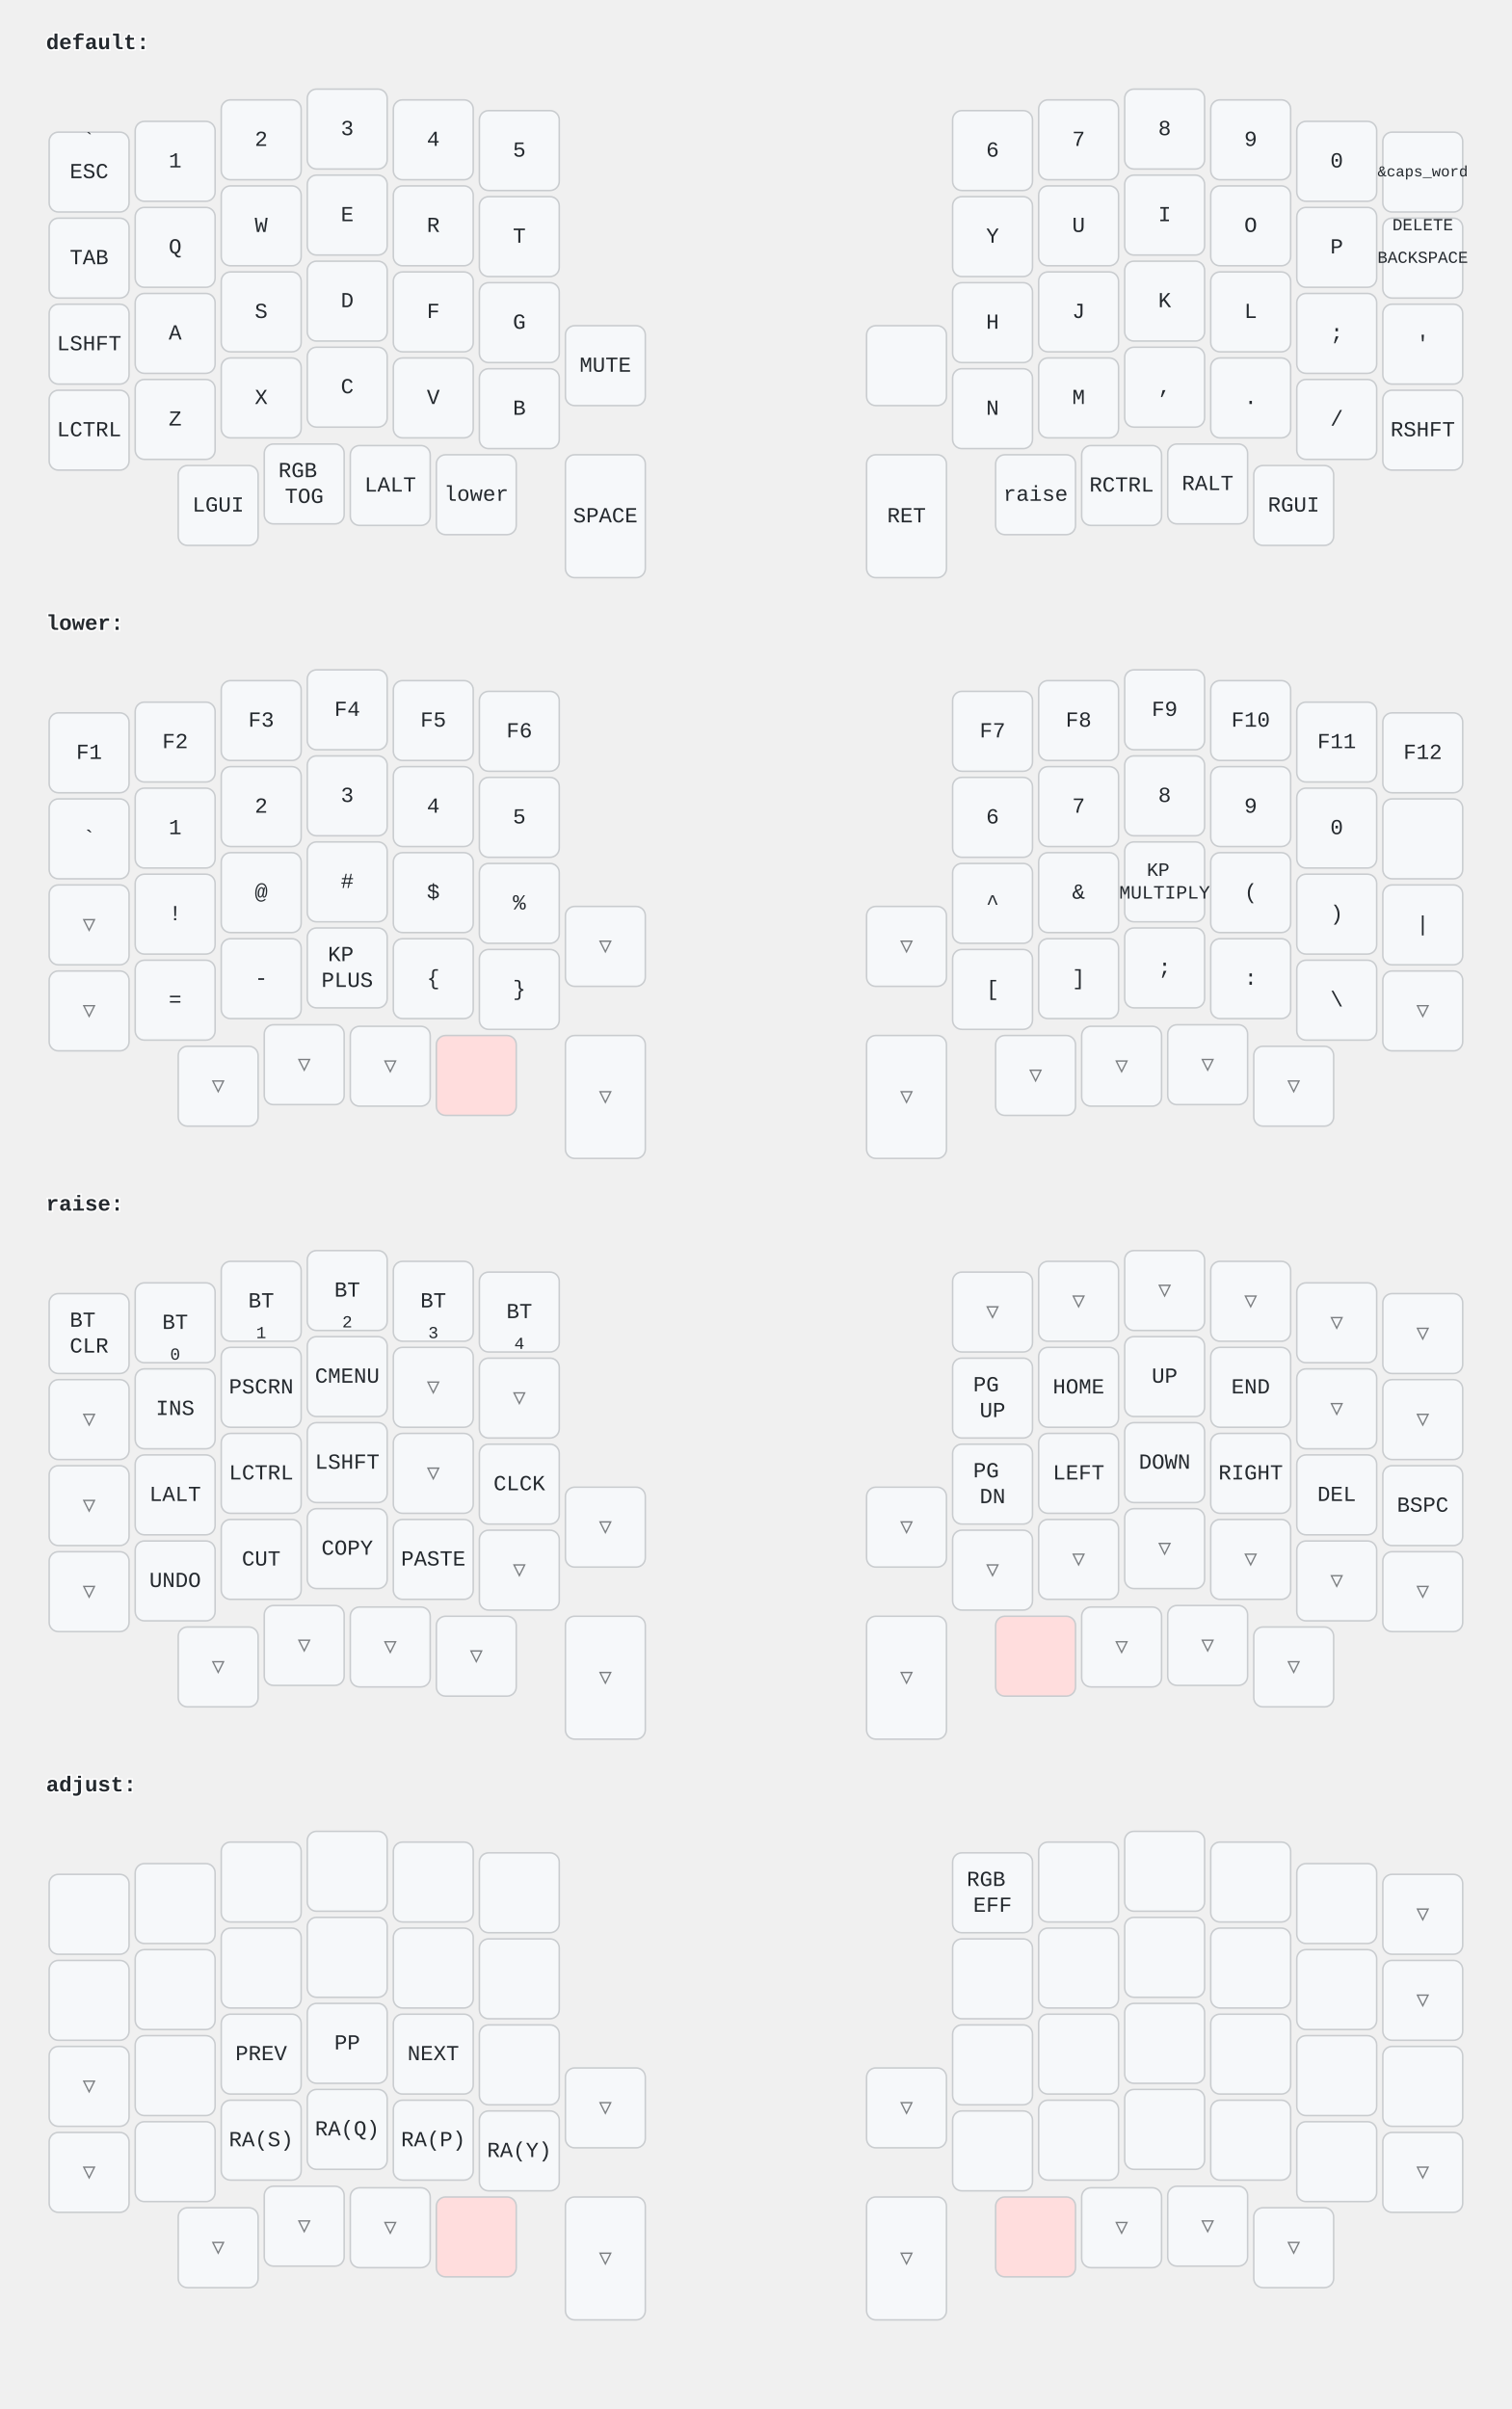
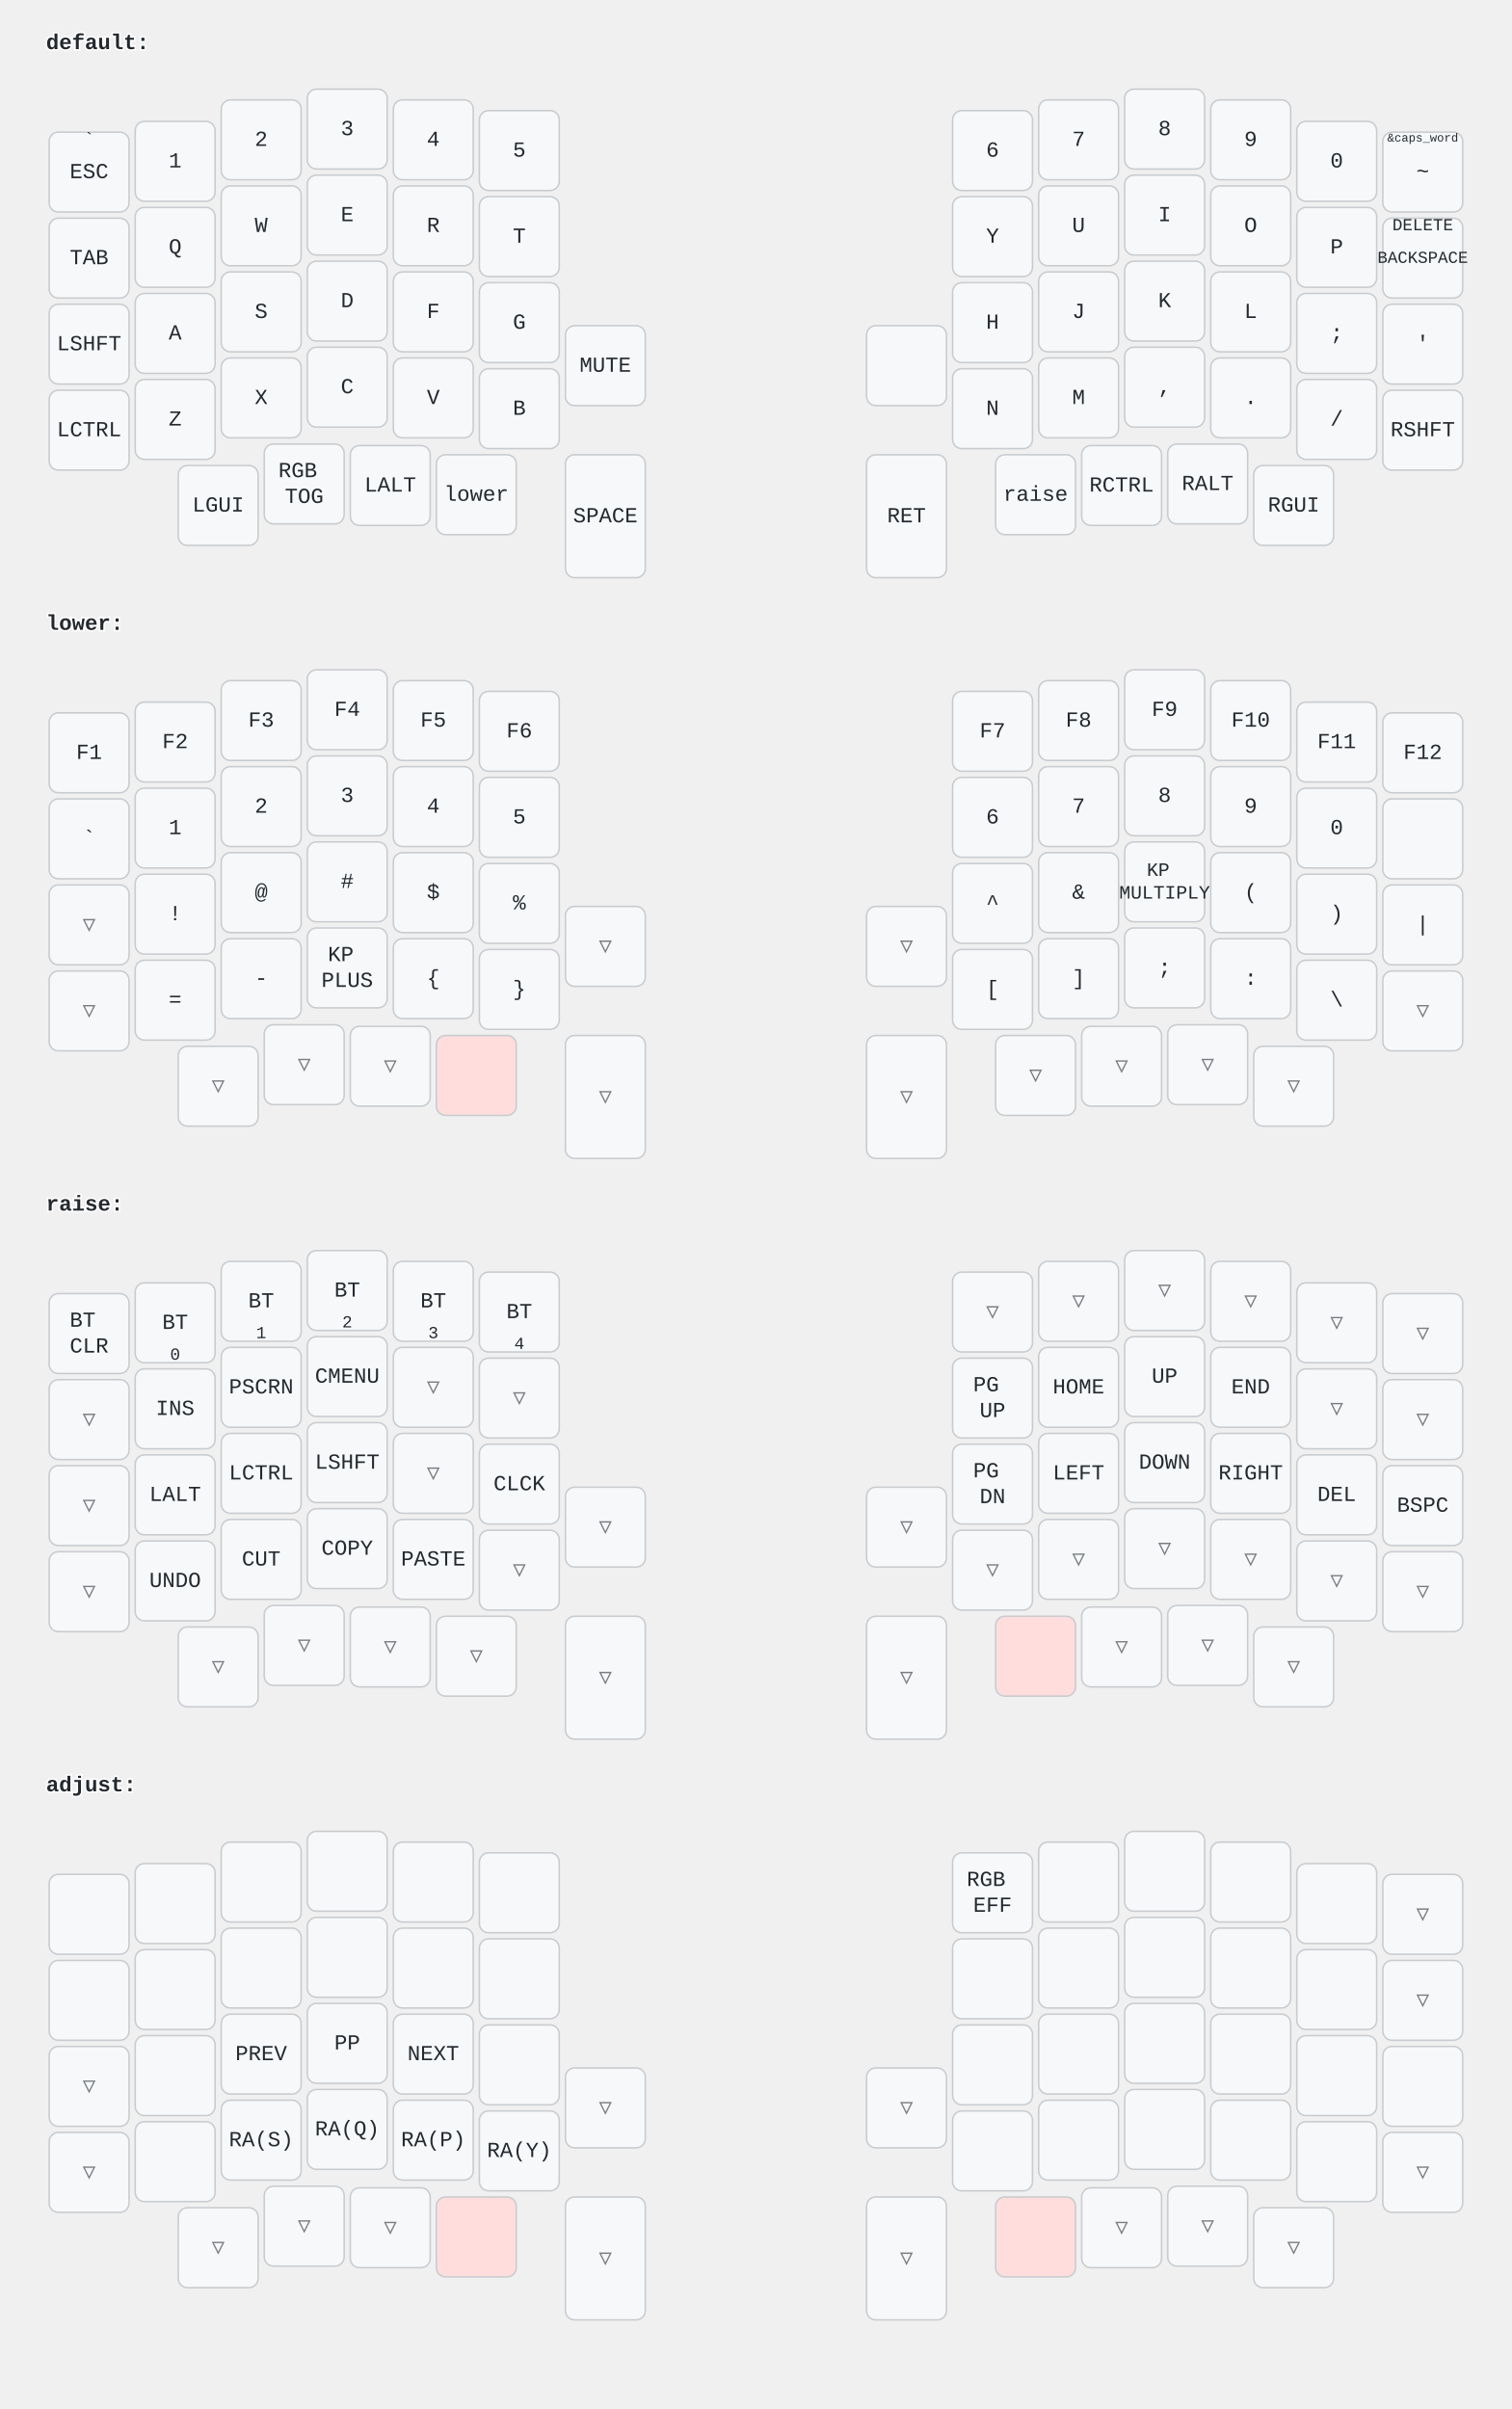
<svg xmlns="http://www.w3.org/2000/svg" width="984" height="1568" viewBox="0 0 984 1568" class="keymap">
  <style>/* inherit to force styles through use tags */
svg path {
    fill: inherit;
}

/* font and background color specifications */
svg.keymap {
    font-family: SFMono-Regular,Consolas,Liberation Mono,Menlo,monospace;
    font-size: 14px;
    font-kerning: normal;
    text-rendering: optimizeLegibility;
    fill: #24292e;
}

/* default key styling */
rect.key {
    fill: #f6f8fa;
    stroke: #c9cccf;
    stroke-width: 1;
}

/* default key side styling, only used is draw_key_sides is set */
rect.side {
    filter: brightness(90%);
}

/* color accent for combo boxes */
rect.combo, rect.combo-separate {
    fill: #cdf;
}

/* color accent for held keys */
rect.held, rect.combo.held {
    fill: #fdd;
}

/* color accent for ghost (optional) keys */
rect.ghost, rect.combo.ghost {
    stroke-dasharray: 4, 4;
    stroke-width: 2;
}

text {
    text-anchor: middle;
    dominant-baseline: middle;
}

/* styling for layer labels */
text.label {
    font-weight: bold;
    text-anchor: start;
    stroke: white;
    stroke-width: 2;
    paint-order: stroke;
}

/* styling for combo tap, and key hold/shifted label text */
text.combo, text.hold, text.shifted {
    font-size: 11px;
}

text.hold {
    text-anchor: middle;
    dominant-baseline: auto;
}

text.shifted {
    text-anchor: middle;
    dominant-baseline: hanging;
}

/* styling for hold/shifted label text in combo box */
text.combo.hold, text.combo.shifted {
    font-size: 8px;
}

/* lighter symbol for transparent keys */
text.trans {
    fill: #7b7e81;
}

/* styling for combo dendrons */
path.combo {
    stroke-width: 1;
    stroke: gray;
    fill: none;
}

/* Start Tabler Icons Cleanup */
/* cannot use height/width with glyphs */
.icon-tabler &gt; path {
    fill: inherit;
    stroke: inherit;
    stroke-width: 2;
}
/* hide tabler's default box */
.icon-tabler &gt; path[stroke="none"][fill="none"] {
    visibility: hidden;
}
/* End Tabler Icons Cleanup */
</style>
  <g transform="translate(30, 0)" class="layer-default">
    <text x="0" y="28" class="label">default:</text>
    <g transform="translate(0, 56)">
      <g transform="translate(28, 56)" class="key keypos-0">
        <rect rx="6" ry="6" x="-26" y="-26" width="52" height="52" class="key" />
        <text x="0" y="0" class="key tap">ESC</text>
        <text x="0" y="-24" class="key shifted">`</text>
      </g>
      <g transform="translate(84, 49)" class="key keypos-1">
        <rect rx="6" ry="6" x="-26" y="-26" width="52" height="52" class="key" />
        <text x="0" y="0" class="key tap">1</text>
      </g>
      <g transform="translate(140, 35)" class="key keypos-2">
        <rect rx="6" ry="6" x="-26" y="-26" width="52" height="52" class="key" />
        <text x="0" y="0" class="key tap">2</text>
      </g>
      <g transform="translate(196, 28)" class="key keypos-3">
        <rect rx="6" ry="6" x="-26" y="-26" width="52" height="52" class="key" />
        <text x="0" y="0" class="key tap">3</text>
      </g>
      <g transform="translate(252, 35)" class="key keypos-4">
        <rect rx="6" ry="6" x="-26" y="-26" width="52" height="52" class="key" />
        <text x="0" y="0" class="key tap">4</text>
      </g>
      <g transform="translate(308, 42)" class="key keypos-5">
        <rect rx="6" ry="6" x="-26" y="-26" width="52" height="52" class="key" />
        <text x="0" y="0" class="key tap">5</text>
      </g>
      <g transform="translate(616, 42)" class="key keypos-6">
        <rect rx="6" ry="6" x="-26" y="-26" width="52" height="52" class="key" />
        <text x="0" y="0" class="key tap">6</text>
      </g>
      <g transform="translate(672, 35)" class="key keypos-7">
        <rect rx="6" ry="6" x="-26" y="-26" width="52" height="52" class="key" />
        <text x="0" y="0" class="key tap">7</text>
      </g>
      <g transform="translate(728, 28)" class="key keypos-8">
        <rect rx="6" ry="6" x="-26" y="-26" width="52" height="52" class="key" />
        <text x="0" y="0" class="key tap">8</text>
      </g>
      <g transform="translate(784, 35)" class="key keypos-9">
        <rect rx="6" ry="6" x="-26" y="-26" width="52" height="52" class="key" />
        <text x="0" y="0" class="key tap">9</text>
      </g>
      <g transform="translate(840, 49)" class="key keypos-10">
        <rect rx="6" ry="6" x="-26" y="-26" width="52" height="52" class="key" />
        <text x="0" y="0" class="key tap">0</text>
      </g>
      <g transform="translate(896, 56)" class="key keypos-11">
        <rect rx="6" ry="6" x="-26" y="-26" width="52" height="52" class="key" />
-         <text x="0" y="0" class="key tap">
+         <text x="0" y="0" class="key tap">~</text>
+         <text x="0" y="-24" class="key shifted">
          <tspan style="font-size: 70%">&amp;caps_word</tspan>
        </text>
      </g>
      <g transform="translate(28, 112)" class="key keypos-12">
        <rect rx="6" ry="6" x="-26" y="-26" width="52" height="52" class="key" />
        <text x="0" y="0" class="key tap">TAB</text>
      </g>
      <g transform="translate(84, 105)" class="key keypos-13">
        <rect rx="6" ry="6" x="-26" y="-26" width="52" height="52" class="key" />
        <text x="0" y="0" class="key tap">Q</text>
      </g>
      <g transform="translate(140, 91)" class="key keypos-14">
        <rect rx="6" ry="6" x="-26" y="-26" width="52" height="52" class="key" />
        <text x="0" y="0" class="key tap">W</text>
      </g>
      <g transform="translate(196, 84)" class="key keypos-15">
        <rect rx="6" ry="6" x="-26" y="-26" width="52" height="52" class="key" />
        <text x="0" y="0" class="key tap">E</text>
      </g>
      <g transform="translate(252, 91)" class="key keypos-16">
        <rect rx="6" ry="6" x="-26" y="-26" width="52" height="52" class="key" />
        <text x="0" y="0" class="key tap">R</text>
      </g>
      <g transform="translate(308, 98)" class="key keypos-17">
        <rect rx="6" ry="6" x="-26" y="-26" width="52" height="52" class="key" />
        <text x="0" y="0" class="key tap">T</text>
      </g>
      <g transform="translate(616, 98)" class="key keypos-18">
        <rect rx="6" ry="6" x="-26" y="-26" width="52" height="52" class="key" />
        <text x="0" y="0" class="key tap">Y</text>
      </g>
      <g transform="translate(672, 91)" class="key keypos-19">
        <rect rx="6" ry="6" x="-26" y="-26" width="52" height="52" class="key" />
        <text x="0" y="0" class="key tap">U</text>
      </g>
      <g transform="translate(728, 84)" class="key keypos-20">
        <rect rx="6" ry="6" x="-26" y="-26" width="52" height="52" class="key" />
        <text x="0" y="0" class="key tap">I</text>
      </g>
      <g transform="translate(784, 91)" class="key keypos-21">
        <rect rx="6" ry="6" x="-26" y="-26" width="52" height="52" class="key" />
        <text x="0" y="0" class="key tap">O</text>
      </g>
      <g transform="translate(840, 105)" class="key keypos-22">
        <rect rx="6" ry="6" x="-26" y="-26" width="52" height="52" class="key" />
        <text x="0" y="0" class="key tap">P</text>
      </g>
      <g transform="translate(896, 112)" class="key keypos-23">
        <rect rx="6" ry="6" x="-26" y="-26" width="52" height="52" class="key" />
        <text x="0" y="0" class="key tap">
          <tspan style="font-size: 78%">BACKSPACE</tspan>
        </text>
        <text x="0" y="-24" class="key shifted">DELETE</text>
      </g>
      <g transform="translate(28, 168)" class="key keypos-24">
        <rect rx="6" ry="6" x="-26" y="-26" width="52" height="52" class="key" />
        <text x="0" y="0" class="key tap">LSHFT</text>
      </g>
      <g transform="translate(84, 161)" class="key keypos-25">
        <rect rx="6" ry="6" x="-26" y="-26" width="52" height="52" class="key" />
        <text x="0" y="0" class="key tap">A</text>
      </g>
      <g transform="translate(140, 147)" class="key keypos-26">
        <rect rx="6" ry="6" x="-26" y="-26" width="52" height="52" class="key" />
        <text x="0" y="0" class="key tap">S</text>
      </g>
      <g transform="translate(196, 140)" class="key keypos-27">
        <rect rx="6" ry="6" x="-26" y="-26" width="52" height="52" class="key" />
        <text x="0" y="0" class="key tap">D</text>
      </g>
      <g transform="translate(252, 147)" class="key keypos-28">
        <rect rx="6" ry="6" x="-26" y="-26" width="52" height="52" class="key" />
        <text x="0" y="0" class="key tap">F</text>
      </g>
      <g transform="translate(308, 154)" class="key keypos-29">
        <rect rx="6" ry="6" x="-26" y="-26" width="52" height="52" class="key" />
        <text x="0" y="0" class="key tap">G</text>
      </g>
      <g transform="translate(616, 154)" class="key keypos-30">
        <rect rx="6" ry="6" x="-26" y="-26" width="52" height="52" class="key" />
        <text x="0" y="0" class="key tap">H</text>
      </g>
      <g transform="translate(672, 147)" class="key keypos-31">
        <rect rx="6" ry="6" x="-26" y="-26" width="52" height="52" class="key" />
        <text x="0" y="0" class="key tap">J</text>
      </g>
      <g transform="translate(728, 140)" class="key keypos-32">
        <rect rx="6" ry="6" x="-26" y="-26" width="52" height="52" class="key" />
        <text x="0" y="0" class="key tap">K</text>
      </g>
      <g transform="translate(784, 147)" class="key keypos-33">
        <rect rx="6" ry="6" x="-26" y="-26" width="52" height="52" class="key" />
        <text x="0" y="0" class="key tap">L</text>
      </g>
      <g transform="translate(840, 161)" class="key keypos-34">
        <rect rx="6" ry="6" x="-26" y="-26" width="52" height="52" class="key" />
        <text x="0" y="0" class="key tap">;</text>
      </g>
      <g transform="translate(896, 168)" class="key keypos-35">
        <rect rx="6" ry="6" x="-26" y="-26" width="52" height="52" class="key" />
        <text x="0" y="0" class="key tap">'</text>
      </g>
      <g transform="translate(28, 224)" class="key keypos-36">
        <rect rx="6" ry="6" x="-26" y="-26" width="52" height="52" class="key" />
        <text x="0" y="0" class="key tap">LCTRL</text>
      </g>
      <g transform="translate(84, 217)" class="key keypos-37">
        <rect rx="6" ry="6" x="-26" y="-26" width="52" height="52" class="key" />
        <text x="0" y="0" class="key tap">Z</text>
      </g>
      <g transform="translate(140, 203)" class="key keypos-38">
        <rect rx="6" ry="6" x="-26" y="-26" width="52" height="52" class="key" />
        <text x="0" y="0" class="key tap">X</text>
      </g>
      <g transform="translate(196, 196)" class="key keypos-39">
        <rect rx="6" ry="6" x="-26" y="-26" width="52" height="52" class="key" />
        <text x="0" y="0" class="key tap">C</text>
      </g>
      <g transform="translate(252, 203)" class="key keypos-40">
        <rect rx="6" ry="6" x="-26" y="-26" width="52" height="52" class="key" />
        <text x="0" y="0" class="key tap">V</text>
      </g>
      <g transform="translate(308, 210)" class="key keypos-41">
        <rect rx="6" ry="6" x="-26" y="-26" width="52" height="52" class="key" />
        <text x="0" y="0" class="key tap">B</text>
      </g>
      <g transform="translate(364, 182)" class="key keypos-42">
        <rect rx="6" ry="6" x="-26" y="-26" width="52" height="52" class="key" />
        <text x="0" y="0" class="key tap">MUTE</text>
      </g>
      <g transform="translate(560, 182)" class="key keypos-43">
        <rect rx="6" ry="6" x="-26" y="-26" width="52" height="52" class="key" />
      </g>
      <g transform="translate(616, 210)" class="key keypos-44">
        <rect rx="6" ry="6" x="-26" y="-26" width="52" height="52" class="key" />
        <text x="0" y="0" class="key tap">N</text>
      </g>
      <g transform="translate(672, 203)" class="key keypos-45">
        <rect rx="6" ry="6" x="-26" y="-26" width="52" height="52" class="key" />
        <text x="0" y="0" class="key tap">M</text>
      </g>
      <g transform="translate(728, 196)" class="key keypos-46">
        <rect rx="6" ry="6" x="-26" y="-26" width="52" height="52" class="key" />
        <text x="0" y="0" class="key tap">,</text>
      </g>
      <g transform="translate(784, 203)" class="key keypos-47">
        <rect rx="6" ry="6" x="-26" y="-26" width="52" height="52" class="key" />
        <text x="0" y="0" class="key tap">.</text>
      </g>
      <g transform="translate(840, 217)" class="key keypos-48">
        <rect rx="6" ry="6" x="-26" y="-26" width="52" height="52" class="key" />
        <text x="0" y="0" class="key tap">/</text>
      </g>
      <g transform="translate(896, 224)" class="key keypos-49">
        <rect rx="6" ry="6" x="-26" y="-26" width="52" height="52" class="key" />
        <text x="0" y="0" class="key tap">RSHFT</text>
      </g>
      <g transform="translate(112, 273)" class="key keypos-50">
        <rect rx="6" ry="6" x="-26" y="-26" width="52" height="52" class="key" />
        <text x="0" y="0" class="key tap">LGUI</text>
      </g>
      <g transform="translate(168, 259)" class="key keypos-51">
        <rect rx="6" ry="6" x="-26" y="-26" width="52" height="52" class="key" />
        <text x="0" y="0" class="key tap">
          <tspan x="0" dy="-0.6em">RGB</tspan>
          <tspan x="0" dy="1.2em">TOG</tspan>
        </text>
      </g>
      <g transform="translate(224, 260)" class="key keypos-52">
        <rect rx="6" ry="6" x="-26" y="-26" width="52" height="52" class="key" />
        <text x="0" y="0" class="key tap">LALT</text>
      </g>
      <g transform="translate(280, 266)" class="key keypos-53">
        <rect rx="6" ry="6" x="-26" y="-26" width="52" height="52" class="key" />
        <text x="0" y="0" class="key tap">lower</text>
      </g>
      <g transform="translate(364, 280)" class="key keypos-54">
        <rect rx="6" ry="6" x="-26" y="-40" width="52" height="80" class="key" />
        <text x="0" y="0" class="key tap">SPACE</text>
      </g>
      <g transform="translate(560, 280)" class="key keypos-55">
        <rect rx="6" ry="6" x="-26" y="-40" width="52" height="80" class="key" />
        <text x="0" y="0" class="key tap">RET</text>
      </g>
      <g transform="translate(644, 266)" class="key keypos-56">
        <rect rx="6" ry="6" x="-26" y="-26" width="52" height="52" class="key" />
        <text x="0" y="0" class="key tap">raise</text>
      </g>
      <g transform="translate(700, 260)" class="key keypos-57">
        <rect rx="6" ry="6" x="-26" y="-26" width="52" height="52" class="key" />
        <text x="0" y="0" class="key tap">RCTRL</text>
      </g>
      <g transform="translate(756, 259)" class="key keypos-58">
        <rect rx="6" ry="6" x="-26" y="-26" width="52" height="52" class="key" />
        <text x="0" y="0" class="key tap">RALT</text>
      </g>
      <g transform="translate(812, 273)" class="key keypos-59">
        <rect rx="6" ry="6" x="-26" y="-26" width="52" height="52" class="key" />
        <text x="0" y="0" class="key tap">RGUI</text>
      </g>
    </g>
  </g>
  <g transform="translate(30, 378)" class="layer-lower">
    <text x="0" y="28" class="label">lower:</text>
    <g transform="translate(0, 56)">
      <g transform="translate(28, 56)" class="key keypos-0">
        <rect rx="6" ry="6" x="-26" y="-26" width="52" height="52" class="key" />
        <text x="0" y="0" class="key tap">F1</text>
      </g>
      <g transform="translate(84, 49)" class="key keypos-1">
        <rect rx="6" ry="6" x="-26" y="-26" width="52" height="52" class="key" />
        <text x="0" y="0" class="key tap">F2</text>
      </g>
      <g transform="translate(140, 35)" class="key keypos-2">
        <rect rx="6" ry="6" x="-26" y="-26" width="52" height="52" class="key" />
        <text x="0" y="0" class="key tap">F3</text>
      </g>
      <g transform="translate(196, 28)" class="key keypos-3">
        <rect rx="6" ry="6" x="-26" y="-26" width="52" height="52" class="key" />
        <text x="0" y="0" class="key tap">F4</text>
      </g>
      <g transform="translate(252, 35)" class="key keypos-4">
        <rect rx="6" ry="6" x="-26" y="-26" width="52" height="52" class="key" />
        <text x="0" y="0" class="key tap">F5</text>
      </g>
      <g transform="translate(308, 42)" class="key keypos-5">
        <rect rx="6" ry="6" x="-26" y="-26" width="52" height="52" class="key" />
        <text x="0" y="0" class="key tap">F6</text>
      </g>
      <g transform="translate(616, 42)" class="key keypos-6">
        <rect rx="6" ry="6" x="-26" y="-26" width="52" height="52" class="key" />
        <text x="0" y="0" class="key tap">F7</text>
      </g>
      <g transform="translate(672, 35)" class="key keypos-7">
        <rect rx="6" ry="6" x="-26" y="-26" width="52" height="52" class="key" />
        <text x="0" y="0" class="key tap">F8</text>
      </g>
      <g transform="translate(728, 28)" class="key keypos-8">
        <rect rx="6" ry="6" x="-26" y="-26" width="52" height="52" class="key" />
        <text x="0" y="0" class="key tap">F9</text>
      </g>
      <g transform="translate(784, 35)" class="key keypos-9">
        <rect rx="6" ry="6" x="-26" y="-26" width="52" height="52" class="key" />
        <text x="0" y="0" class="key tap">F10</text>
      </g>
      <g transform="translate(840, 49)" class="key keypos-10">
        <rect rx="6" ry="6" x="-26" y="-26" width="52" height="52" class="key" />
        <text x="0" y="0" class="key tap">F11</text>
      </g>
      <g transform="translate(896, 56)" class="key keypos-11">
        <rect rx="6" ry="6" x="-26" y="-26" width="52" height="52" class="key" />
        <text x="0" y="0" class="key tap">F12</text>
      </g>
      <g transform="translate(28, 112)" class="key keypos-12">
        <rect rx="6" ry="6" x="-26" y="-26" width="52" height="52" class="key" />
        <text x="0" y="0" class="key tap">`</text>
      </g>
      <g transform="translate(84, 105)" class="key keypos-13">
        <rect rx="6" ry="6" x="-26" y="-26" width="52" height="52" class="key" />
        <text x="0" y="0" class="key tap">1</text>
      </g>
      <g transform="translate(140, 91)" class="key keypos-14">
        <rect rx="6" ry="6" x="-26" y="-26" width="52" height="52" class="key" />
        <text x="0" y="0" class="key tap">2</text>
      </g>
      <g transform="translate(196, 84)" class="key keypos-15">
        <rect rx="6" ry="6" x="-26" y="-26" width="52" height="52" class="key" />
        <text x="0" y="0" class="key tap">3</text>
      </g>
      <g transform="translate(252, 91)" class="key keypos-16">
        <rect rx="6" ry="6" x="-26" y="-26" width="52" height="52" class="key" />
        <text x="0" y="0" class="key tap">4</text>
      </g>
      <g transform="translate(308, 98)" class="key keypos-17">
        <rect rx="6" ry="6" x="-26" y="-26" width="52" height="52" class="key" />
        <text x="0" y="0" class="key tap">5</text>
      </g>
      <g transform="translate(616, 98)" class="key keypos-18">
        <rect rx="6" ry="6" x="-26" y="-26" width="52" height="52" class="key" />
        <text x="0" y="0" class="key tap">6</text>
      </g>
      <g transform="translate(672, 91)" class="key keypos-19">
        <rect rx="6" ry="6" x="-26" y="-26" width="52" height="52" class="key" />
        <text x="0" y="0" class="key tap">7</text>
      </g>
      <g transform="translate(728, 84)" class="key keypos-20">
        <rect rx="6" ry="6" x="-26" y="-26" width="52" height="52" class="key" />
        <text x="0" y="0" class="key tap">8</text>
      </g>
      <g transform="translate(784, 91)" class="key keypos-21">
        <rect rx="6" ry="6" x="-26" y="-26" width="52" height="52" class="key" />
        <text x="0" y="0" class="key tap">9</text>
      </g>
      <g transform="translate(840, 105)" class="key keypos-22">
        <rect rx="6" ry="6" x="-26" y="-26" width="52" height="52" class="key" />
        <text x="0" y="0" class="key tap">0</text>
      </g>
      <g transform="translate(896, 112)" class="key keypos-23">
        <rect rx="6" ry="6" x="-26" y="-26" width="52" height="52" class="key" />
      </g>
      <g transform="translate(28, 168)" class="key trans keypos-24">
        <rect rx="6" ry="6" x="-26" y="-26" width="52" height="52" class="key trans" />
        <text x="0" y="0" class="key trans tap">▽</text>
      </g>
      <g transform="translate(84, 161)" class="key keypos-25">
        <rect rx="6" ry="6" x="-26" y="-26" width="52" height="52" class="key" />
        <text x="0" y="0" class="key tap">!</text>
      </g>
      <g transform="translate(140, 147)" class="key keypos-26">
        <rect rx="6" ry="6" x="-26" y="-26" width="52" height="52" class="key" />
        <text x="0" y="0" class="key tap">@</text>
      </g>
      <g transform="translate(196, 140)" class="key keypos-27">
        <rect rx="6" ry="6" x="-26" y="-26" width="52" height="52" class="key" />
        <text x="0" y="0" class="key tap">#</text>
      </g>
      <g transform="translate(252, 147)" class="key keypos-28">
        <rect rx="6" ry="6" x="-26" y="-26" width="52" height="52" class="key" />
        <text x="0" y="0" class="key tap">$</text>
      </g>
      <g transform="translate(308, 154)" class="key keypos-29">
        <rect rx="6" ry="6" x="-26" y="-26" width="52" height="52" class="key" />
        <text x="0" y="0" class="key tap">%</text>
      </g>
      <g transform="translate(616, 154)" class="key keypos-30">
        <rect rx="6" ry="6" x="-26" y="-26" width="52" height="52" class="key" />
        <text x="0" y="0" class="key tap">^</text>
      </g>
      <g transform="translate(672, 147)" class="key keypos-31">
        <rect rx="6" ry="6" x="-26" y="-26" width="52" height="52" class="key" />
        <text x="0" y="0" class="key tap">&amp;</text>
      </g>
      <g transform="translate(728, 140)" class="key keypos-32">
        <rect rx="6" ry="6" x="-26" y="-26" width="52" height="52" class="key" />
        <text x="0" y="0" class="key tap">
          <tspan x="0" dy="-0.6em" style="font-size: 88%">KP</tspan>
          <tspan x="0" dy="1.2em" style="font-size: 88%">MULTIPLY</tspan>
        </text>
      </g>
      <g transform="translate(784, 147)" class="key keypos-33">
        <rect rx="6" ry="6" x="-26" y="-26" width="52" height="52" class="key" />
        <text x="0" y="0" class="key tap">(</text>
      </g>
      <g transform="translate(840, 161)" class="key keypos-34">
        <rect rx="6" ry="6" x="-26" y="-26" width="52" height="52" class="key" />
        <text x="0" y="0" class="key tap">)</text>
      </g>
      <g transform="translate(896, 168)" class="key keypos-35">
        <rect rx="6" ry="6" x="-26" y="-26" width="52" height="52" class="key" />
        <text x="0" y="0" class="key tap">|</text>
      </g>
      <g transform="translate(28, 224)" class="key trans keypos-36">
        <rect rx="6" ry="6" x="-26" y="-26" width="52" height="52" class="key trans" />
        <text x="0" y="0" class="key trans tap">▽</text>
      </g>
      <g transform="translate(84, 217)" class="key keypos-37">
        <rect rx="6" ry="6" x="-26" y="-26" width="52" height="52" class="key" />
        <text x="0" y="0" class="key tap">=</text>
      </g>
      <g transform="translate(140, 203)" class="key keypos-38">
        <rect rx="6" ry="6" x="-26" y="-26" width="52" height="52" class="key" />
        <text x="0" y="0" class="key tap">-</text>
      </g>
      <g transform="translate(196, 196)" class="key keypos-39">
        <rect rx="6" ry="6" x="-26" y="-26" width="52" height="52" class="key" />
        <text x="0" y="0" class="key tap">
          <tspan x="0" dy="-0.6em">KP</tspan>
          <tspan x="0" dy="1.2em">PLUS</tspan>
        </text>
      </g>
      <g transform="translate(252, 203)" class="key keypos-40">
        <rect rx="6" ry="6" x="-26" y="-26" width="52" height="52" class="key" />
        <text x="0" y="0" class="key tap">{</text>
      </g>
      <g transform="translate(308, 210)" class="key keypos-41">
        <rect rx="6" ry="6" x="-26" y="-26" width="52" height="52" class="key" />
        <text x="0" y="0" class="key tap">}</text>
      </g>
      <g transform="translate(364, 182)" class="key trans keypos-42">
        <rect rx="6" ry="6" x="-26" y="-26" width="52" height="52" class="key trans" />
        <text x="0" y="0" class="key trans tap">▽</text>
      </g>
      <g transform="translate(560, 182)" class="key trans keypos-43">
        <rect rx="6" ry="6" x="-26" y="-26" width="52" height="52" class="key trans" />
        <text x="0" y="0" class="key trans tap">▽</text>
      </g>
      <g transform="translate(616, 210)" class="key keypos-44">
        <rect rx="6" ry="6" x="-26" y="-26" width="52" height="52" class="key" />
        <text x="0" y="0" class="key tap">[</text>
      </g>
      <g transform="translate(672, 203)" class="key keypos-45">
        <rect rx="6" ry="6" x="-26" y="-26" width="52" height="52" class="key" />
        <text x="0" y="0" class="key tap">]</text>
      </g>
      <g transform="translate(728, 196)" class="key keypos-46">
        <rect rx="6" ry="6" x="-26" y="-26" width="52" height="52" class="key" />
        <text x="0" y="0" class="key tap">;</text>
      </g>
      <g transform="translate(784, 203)" class="key keypos-47">
        <rect rx="6" ry="6" x="-26" y="-26" width="52" height="52" class="key" />
        <text x="0" y="0" class="key tap">:</text>
      </g>
      <g transform="translate(840, 217)" class="key keypos-48">
        <rect rx="6" ry="6" x="-26" y="-26" width="52" height="52" class="key" />
        <text x="0" y="0" class="key tap">\</text>
      </g>
      <g transform="translate(896, 224)" class="key trans keypos-49">
        <rect rx="6" ry="6" x="-26" y="-26" width="52" height="52" class="key trans" />
        <text x="0" y="0" class="key trans tap">▽</text>
      </g>
      <g transform="translate(112, 273)" class="key trans keypos-50">
        <rect rx="6" ry="6" x="-26" y="-26" width="52" height="52" class="key trans" />
        <text x="0" y="0" class="key trans tap">▽</text>
      </g>
      <g transform="translate(168, 259)" class="key trans keypos-51">
        <rect rx="6" ry="6" x="-26" y="-26" width="52" height="52" class="key trans" />
        <text x="0" y="0" class="key trans tap">▽</text>
      </g>
      <g transform="translate(224, 260)" class="key trans keypos-52">
        <rect rx="6" ry="6" x="-26" y="-26" width="52" height="52" class="key trans" />
        <text x="0" y="0" class="key trans tap">▽</text>
      </g>
      <g transform="translate(280, 266)" class="key held keypos-53">
        <rect rx="6" ry="6" x="-26" y="-26" width="52" height="52" class="key held" />
      </g>
      <g transform="translate(364, 280)" class="key trans keypos-54">
        <rect rx="6" ry="6" x="-26" y="-40" width="52" height="80" class="key trans" />
        <text x="0" y="0" class="key trans tap">▽</text>
      </g>
      <g transform="translate(560, 280)" class="key trans keypos-55">
        <rect rx="6" ry="6" x="-26" y="-40" width="52" height="80" class="key trans" />
        <text x="0" y="0" class="key trans tap">▽</text>
      </g>
      <g transform="translate(644, 266)" class="key trans keypos-56">
        <rect rx="6" ry="6" x="-26" y="-26" width="52" height="52" class="key trans" />
        <text x="0" y="0" class="key trans tap">▽</text>
      </g>
      <g transform="translate(700, 260)" class="key trans keypos-57">
        <rect rx="6" ry="6" x="-26" y="-26" width="52" height="52" class="key trans" />
        <text x="0" y="0" class="key trans tap">▽</text>
      </g>
      <g transform="translate(756, 259)" class="key trans keypos-58">
        <rect rx="6" ry="6" x="-26" y="-26" width="52" height="52" class="key trans" />
        <text x="0" y="0" class="key trans tap">▽</text>
      </g>
      <g transform="translate(812, 273)" class="key trans keypos-59">
        <rect rx="6" ry="6" x="-26" y="-26" width="52" height="52" class="key trans" />
        <text x="0" y="0" class="key trans tap">▽</text>
      </g>
    </g>
  </g>
  <g transform="translate(30, 756)" class="layer-raise">
    <text x="0" y="28" class="label">raise:</text>
    <g transform="translate(0, 56)">
      <g transform="translate(28, 56)" class="key keypos-0">
        <rect rx="6" ry="6" x="-26" y="-26" width="52" height="52" class="key" />
        <text x="0" y="0" class="key tap">
          <tspan x="0" dy="-0.6em">BT</tspan>
          <tspan x="0" dy="1.2em">CLR</tspan>
        </text>
      </g>
      <g transform="translate(84, 49)" class="key keypos-1">
        <rect rx="6" ry="6" x="-26" y="-26" width="52" height="52" class="key" />
        <text x="0" y="0" class="key tap">BT</text>
        <text x="0" y="24" class="key hold">0</text>
      </g>
      <g transform="translate(140, 35)" class="key keypos-2">
        <rect rx="6" ry="6" x="-26" y="-26" width="52" height="52" class="key" />
        <text x="0" y="0" class="key tap">BT</text>
        <text x="0" y="24" class="key hold">1</text>
      </g>
      <g transform="translate(196, 28)" class="key keypos-3">
        <rect rx="6" ry="6" x="-26" y="-26" width="52" height="52" class="key" />
        <text x="0" y="0" class="key tap">BT</text>
        <text x="0" y="24" class="key hold">2</text>
      </g>
      <g transform="translate(252, 35)" class="key keypos-4">
        <rect rx="6" ry="6" x="-26" y="-26" width="52" height="52" class="key" />
        <text x="0" y="0" class="key tap">BT</text>
        <text x="0" y="24" class="key hold">3</text>
      </g>
      <g transform="translate(308, 42)" class="key keypos-5">
        <rect rx="6" ry="6" x="-26" y="-26" width="52" height="52" class="key" />
        <text x="0" y="0" class="key tap">BT</text>
        <text x="0" y="24" class="key hold">4</text>
      </g>
      <g transform="translate(616, 42)" class="key trans keypos-6">
        <rect rx="6" ry="6" x="-26" y="-26" width="52" height="52" class="key trans" />
        <text x="0" y="0" class="key trans tap">▽</text>
      </g>
      <g transform="translate(672, 35)" class="key trans keypos-7">
        <rect rx="6" ry="6" x="-26" y="-26" width="52" height="52" class="key trans" />
        <text x="0" y="0" class="key trans tap">▽</text>
      </g>
      <g transform="translate(728, 28)" class="key trans keypos-8">
        <rect rx="6" ry="6" x="-26" y="-26" width="52" height="52" class="key trans" />
        <text x="0" y="0" class="key trans tap">▽</text>
      </g>
      <g transform="translate(784, 35)" class="key trans keypos-9">
        <rect rx="6" ry="6" x="-26" y="-26" width="52" height="52" class="key trans" />
        <text x="0" y="0" class="key trans tap">▽</text>
      </g>
      <g transform="translate(840, 49)" class="key trans keypos-10">
        <rect rx="6" ry="6" x="-26" y="-26" width="52" height="52" class="key trans" />
        <text x="0" y="0" class="key trans tap">▽</text>
      </g>
      <g transform="translate(896, 56)" class="key trans keypos-11">
        <rect rx="6" ry="6" x="-26" y="-26" width="52" height="52" class="key trans" />
        <text x="0" y="0" class="key trans tap">▽</text>
      </g>
      <g transform="translate(28, 112)" class="key trans keypos-12">
        <rect rx="6" ry="6" x="-26" y="-26" width="52" height="52" class="key trans" />
        <text x="0" y="0" class="key trans tap">▽</text>
      </g>
      <g transform="translate(84, 105)" class="key keypos-13">
        <rect rx="6" ry="6" x="-26" y="-26" width="52" height="52" class="key" />
        <text x="0" y="0" class="key tap">INS</text>
      </g>
      <g transform="translate(140, 91)" class="key keypos-14">
        <rect rx="6" ry="6" x="-26" y="-26" width="52" height="52" class="key" />
        <text x="0" y="0" class="key tap">PSCRN</text>
      </g>
      <g transform="translate(196, 84)" class="key keypos-15">
        <rect rx="6" ry="6" x="-26" y="-26" width="52" height="52" class="key" />
        <text x="0" y="0" class="key tap">CMENU</text>
      </g>
      <g transform="translate(252, 91)" class="key trans keypos-16">
        <rect rx="6" ry="6" x="-26" y="-26" width="52" height="52" class="key trans" />
        <text x="0" y="0" class="key trans tap">▽</text>
      </g>
      <g transform="translate(308, 98)" class="key trans keypos-17">
        <rect rx="6" ry="6" x="-26" y="-26" width="52" height="52" class="key trans" />
        <text x="0" y="0" class="key trans tap">▽</text>
      </g>
      <g transform="translate(616, 98)" class="key keypos-18">
        <rect rx="6" ry="6" x="-26" y="-26" width="52" height="52" class="key" />
        <text x="0" y="0" class="key tap">
          <tspan x="0" dy="-0.6em">PG</tspan>
          <tspan x="0" dy="1.2em">UP</tspan>
        </text>
      </g>
      <g transform="translate(672, 91)" class="key keypos-19">
        <rect rx="6" ry="6" x="-26" y="-26" width="52" height="52" class="key" />
        <text x="0" y="0" class="key tap">HOME</text>
      </g>
      <g transform="translate(728, 84)" class="key keypos-20">
        <rect rx="6" ry="6" x="-26" y="-26" width="52" height="52" class="key" />
        <text x="0" y="0" class="key tap">UP</text>
      </g>
      <g transform="translate(784, 91)" class="key keypos-21">
        <rect rx="6" ry="6" x="-26" y="-26" width="52" height="52" class="key" />
        <text x="0" y="0" class="key tap">END</text>
      </g>
      <g transform="translate(840, 105)" class="key trans keypos-22">
        <rect rx="6" ry="6" x="-26" y="-26" width="52" height="52" class="key trans" />
        <text x="0" y="0" class="key trans tap">▽</text>
      </g>
      <g transform="translate(896, 112)" class="key trans keypos-23">
        <rect rx="6" ry="6" x="-26" y="-26" width="52" height="52" class="key trans" />
        <text x="0" y="0" class="key trans tap">▽</text>
      </g>
      <g transform="translate(28, 168)" class="key trans keypos-24">
        <rect rx="6" ry="6" x="-26" y="-26" width="52" height="52" class="key trans" />
        <text x="0" y="0" class="key trans tap">▽</text>
      </g>
      <g transform="translate(84, 161)" class="key keypos-25">
        <rect rx="6" ry="6" x="-26" y="-26" width="52" height="52" class="key" />
        <text x="0" y="0" class="key tap">LALT</text>
      </g>
      <g transform="translate(140, 147)" class="key keypos-26">
        <rect rx="6" ry="6" x="-26" y="-26" width="52" height="52" class="key" />
        <text x="0" y="0" class="key tap">LCTRL</text>
      </g>
      <g transform="translate(196, 140)" class="key keypos-27">
        <rect rx="6" ry="6" x="-26" y="-26" width="52" height="52" class="key" />
        <text x="0" y="0" class="key tap">LSHFT</text>
      </g>
      <g transform="translate(252, 147)" class="key trans keypos-28">
        <rect rx="6" ry="6" x="-26" y="-26" width="52" height="52" class="key trans" />
        <text x="0" y="0" class="key trans tap">▽</text>
      </g>
      <g transform="translate(308, 154)" class="key keypos-29">
        <rect rx="6" ry="6" x="-26" y="-26" width="52" height="52" class="key" />
        <text x="0" y="0" class="key tap">CLCK</text>
      </g>
      <g transform="translate(616, 154)" class="key keypos-30">
        <rect rx="6" ry="6" x="-26" y="-26" width="52" height="52" class="key" />
        <text x="0" y="0" class="key tap">
          <tspan x="0" dy="-0.6em">PG</tspan>
          <tspan x="0" dy="1.2em">DN</tspan>
        </text>
      </g>
      <g transform="translate(672, 147)" class="key keypos-31">
        <rect rx="6" ry="6" x="-26" y="-26" width="52" height="52" class="key" />
        <text x="0" y="0" class="key tap">LEFT</text>
      </g>
      <g transform="translate(728, 140)" class="key keypos-32">
        <rect rx="6" ry="6" x="-26" y="-26" width="52" height="52" class="key" />
        <text x="0" y="0" class="key tap">DOWN</text>
      </g>
      <g transform="translate(784, 147)" class="key keypos-33">
        <rect rx="6" ry="6" x="-26" y="-26" width="52" height="52" class="key" />
        <text x="0" y="0" class="key tap">RIGHT</text>
      </g>
      <g transform="translate(840, 161)" class="key keypos-34">
        <rect rx="6" ry="6" x="-26" y="-26" width="52" height="52" class="key" />
        <text x="0" y="0" class="key tap">DEL</text>
      </g>
      <g transform="translate(896, 168)" class="key keypos-35">
        <rect rx="6" ry="6" x="-26" y="-26" width="52" height="52" class="key" />
        <text x="0" y="0" class="key tap">BSPC</text>
      </g>
      <g transform="translate(28, 224)" class="key trans keypos-36">
        <rect rx="6" ry="6" x="-26" y="-26" width="52" height="52" class="key trans" />
        <text x="0" y="0" class="key trans tap">▽</text>
      </g>
      <g transform="translate(84, 217)" class="key keypos-37">
        <rect rx="6" ry="6" x="-26" y="-26" width="52" height="52" class="key" />
        <text x="0" y="0" class="key tap">UNDO</text>
      </g>
      <g transform="translate(140, 203)" class="key keypos-38">
        <rect rx="6" ry="6" x="-26" y="-26" width="52" height="52" class="key" />
        <text x="0" y="0" class="key tap">CUT</text>
      </g>
      <g transform="translate(196, 196)" class="key keypos-39">
        <rect rx="6" ry="6" x="-26" y="-26" width="52" height="52" class="key" />
        <text x="0" y="0" class="key tap">COPY</text>
      </g>
      <g transform="translate(252, 203)" class="key keypos-40">
        <rect rx="6" ry="6" x="-26" y="-26" width="52" height="52" class="key" />
        <text x="0" y="0" class="key tap">PASTE</text>
      </g>
      <g transform="translate(308, 210)" class="key trans keypos-41">
        <rect rx="6" ry="6" x="-26" y="-26" width="52" height="52" class="key trans" />
        <text x="0" y="0" class="key trans tap">▽</text>
      </g>
      <g transform="translate(364, 182)" class="key trans keypos-42">
        <rect rx="6" ry="6" x="-26" y="-26" width="52" height="52" class="key trans" />
        <text x="0" y="0" class="key trans tap">▽</text>
      </g>
      <g transform="translate(560, 182)" class="key trans keypos-43">
        <rect rx="6" ry="6" x="-26" y="-26" width="52" height="52" class="key trans" />
        <text x="0" y="0" class="key trans tap">▽</text>
      </g>
      <g transform="translate(616, 210)" class="key trans keypos-44">
        <rect rx="6" ry="6" x="-26" y="-26" width="52" height="52" class="key trans" />
        <text x="0" y="0" class="key trans tap">▽</text>
      </g>
      <g transform="translate(672, 203)" class="key trans keypos-45">
        <rect rx="6" ry="6" x="-26" y="-26" width="52" height="52" class="key trans" />
        <text x="0" y="0" class="key trans tap">▽</text>
      </g>
      <g transform="translate(728, 196)" class="key trans keypos-46">
        <rect rx="6" ry="6" x="-26" y="-26" width="52" height="52" class="key trans" />
        <text x="0" y="0" class="key trans tap">▽</text>
      </g>
      <g transform="translate(784, 203)" class="key trans keypos-47">
        <rect rx="6" ry="6" x="-26" y="-26" width="52" height="52" class="key trans" />
        <text x="0" y="0" class="key trans tap">▽</text>
      </g>
      <g transform="translate(840, 217)" class="key trans keypos-48">
        <rect rx="6" ry="6" x="-26" y="-26" width="52" height="52" class="key trans" />
        <text x="0" y="0" class="key trans tap">▽</text>
      </g>
      <g transform="translate(896, 224)" class="key trans keypos-49">
        <rect rx="6" ry="6" x="-26" y="-26" width="52" height="52" class="key trans" />
        <text x="0" y="0" class="key trans tap">▽</text>
      </g>
      <g transform="translate(112, 273)" class="key trans keypos-50">
        <rect rx="6" ry="6" x="-26" y="-26" width="52" height="52" class="key trans" />
        <text x="0" y="0" class="key trans tap">▽</text>
      </g>
      <g transform="translate(168, 259)" class="key trans keypos-51">
        <rect rx="6" ry="6" x="-26" y="-26" width="52" height="52" class="key trans" />
        <text x="0" y="0" class="key trans tap">▽</text>
      </g>
      <g transform="translate(224, 260)" class="key trans keypos-52">
        <rect rx="6" ry="6" x="-26" y="-26" width="52" height="52" class="key trans" />
        <text x="0" y="0" class="key trans tap">▽</text>
      </g>
      <g transform="translate(280, 266)" class="key trans keypos-53">
        <rect rx="6" ry="6" x="-26" y="-26" width="52" height="52" class="key trans" />
        <text x="0" y="0" class="key trans tap">▽</text>
      </g>
      <g transform="translate(364, 280)" class="key trans keypos-54">
        <rect rx="6" ry="6" x="-26" y="-40" width="52" height="80" class="key trans" />
        <text x="0" y="0" class="key trans tap">▽</text>
      </g>
      <g transform="translate(560, 280)" class="key trans keypos-55">
        <rect rx="6" ry="6" x="-26" y="-40" width="52" height="80" class="key trans" />
        <text x="0" y="0" class="key trans tap">▽</text>
      </g>
      <g transform="translate(644, 266)" class="key held keypos-56">
        <rect rx="6" ry="6" x="-26" y="-26" width="52" height="52" class="key held" />
      </g>
      <g transform="translate(700, 260)" class="key trans keypos-57">
        <rect rx="6" ry="6" x="-26" y="-26" width="52" height="52" class="key trans" />
        <text x="0" y="0" class="key trans tap">▽</text>
      </g>
      <g transform="translate(756, 259)" class="key trans keypos-58">
        <rect rx="6" ry="6" x="-26" y="-26" width="52" height="52" class="key trans" />
        <text x="0" y="0" class="key trans tap">▽</text>
      </g>
      <g transform="translate(812, 273)" class="key trans keypos-59">
        <rect rx="6" ry="6" x="-26" y="-26" width="52" height="52" class="key trans" />
        <text x="0" y="0" class="key trans tap">▽</text>
      </g>
    </g>
  </g>
  <g transform="translate(30, 1134)" class="layer-adjust">
    <text x="0" y="28" class="label">adjust:</text>
    <g transform="translate(0, 56)">
      <g transform="translate(28, 56)" class="key keypos-0">
        <rect rx="6" ry="6" x="-26" y="-26" width="52" height="52" class="key" />
      </g>
      <g transform="translate(84, 49)" class="key keypos-1">
        <rect rx="6" ry="6" x="-26" y="-26" width="52" height="52" class="key" />
      </g>
      <g transform="translate(140, 35)" class="key keypos-2">
        <rect rx="6" ry="6" x="-26" y="-26" width="52" height="52" class="key" />
      </g>
      <g transform="translate(196, 28)" class="key keypos-3">
        <rect rx="6" ry="6" x="-26" y="-26" width="52" height="52" class="key" />
      </g>
      <g transform="translate(252, 35)" class="key keypos-4">
        <rect rx="6" ry="6" x="-26" y="-26" width="52" height="52" class="key" />
      </g>
      <g transform="translate(308, 42)" class="key keypos-5">
        <rect rx="6" ry="6" x="-26" y="-26" width="52" height="52" class="key" />
      </g>
      <g transform="translate(616, 42)" class="key keypos-6">
        <rect rx="6" ry="6" x="-26" y="-26" width="52" height="52" class="key" />
        <text x="0" y="0" class="key tap">
          <tspan x="0" dy="-0.6em">RGB</tspan>
          <tspan x="0" dy="1.2em">EFF</tspan>
        </text>
      </g>
      <g transform="translate(672, 35)" class="key keypos-7">
        <rect rx="6" ry="6" x="-26" y="-26" width="52" height="52" class="key" />
      </g>
      <g transform="translate(728, 28)" class="key keypos-8">
        <rect rx="6" ry="6" x="-26" y="-26" width="52" height="52" class="key" />
      </g>
      <g transform="translate(784, 35)" class="key keypos-9">
        <rect rx="6" ry="6" x="-26" y="-26" width="52" height="52" class="key" />
      </g>
      <g transform="translate(840, 49)" class="key keypos-10">
        <rect rx="6" ry="6" x="-26" y="-26" width="52" height="52" class="key" />
      </g>
      <g transform="translate(896, 56)" class="key trans keypos-11">
        <rect rx="6" ry="6" x="-26" y="-26" width="52" height="52" class="key trans" />
        <text x="0" y="0" class="key trans tap">▽</text>
      </g>
      <g transform="translate(28, 112)" class="key keypos-12">
        <rect rx="6" ry="6" x="-26" y="-26" width="52" height="52" class="key" />
      </g>
      <g transform="translate(84, 105)" class="key keypos-13">
        <rect rx="6" ry="6" x="-26" y="-26" width="52" height="52" class="key" />
      </g>
      <g transform="translate(140, 91)" class="key keypos-14">
        <rect rx="6" ry="6" x="-26" y="-26" width="52" height="52" class="key" />
      </g>
      <g transform="translate(196, 84)" class="key keypos-15">
        <rect rx="6" ry="6" x="-26" y="-26" width="52" height="52" class="key" />
      </g>
      <g transform="translate(252, 91)" class="key keypos-16">
        <rect rx="6" ry="6" x="-26" y="-26" width="52" height="52" class="key" />
      </g>
      <g transform="translate(308, 98)" class="key keypos-17">
        <rect rx="6" ry="6" x="-26" y="-26" width="52" height="52" class="key" />
      </g>
      <g transform="translate(616, 98)" class="key keypos-18">
        <rect rx="6" ry="6" x="-26" y="-26" width="52" height="52" class="key" />
      </g>
      <g transform="translate(672, 91)" class="key keypos-19">
        <rect rx="6" ry="6" x="-26" y="-26" width="52" height="52" class="key" />
      </g>
      <g transform="translate(728, 84)" class="key keypos-20">
        <rect rx="6" ry="6" x="-26" y="-26" width="52" height="52" class="key" />
      </g>
      <g transform="translate(784, 91)" class="key keypos-21">
        <rect rx="6" ry="6" x="-26" y="-26" width="52" height="52" class="key" />
      </g>
      <g transform="translate(840, 105)" class="key keypos-22">
        <rect rx="6" ry="6" x="-26" y="-26" width="52" height="52" class="key" />
      </g>
      <g transform="translate(896, 112)" class="key trans keypos-23">
        <rect rx="6" ry="6" x="-26" y="-26" width="52" height="52" class="key trans" />
        <text x="0" y="0" class="key trans tap">▽</text>
      </g>
      <g transform="translate(28, 168)" class="key trans keypos-24">
        <rect rx="6" ry="6" x="-26" y="-26" width="52" height="52" class="key trans" />
        <text x="0" y="0" class="key trans tap">▽</text>
      </g>
      <g transform="translate(84, 161)" class="key keypos-25">
        <rect rx="6" ry="6" x="-26" y="-26" width="52" height="52" class="key" />
      </g>
      <g transform="translate(140, 147)" class="key keypos-26">
        <rect rx="6" ry="6" x="-26" y="-26" width="52" height="52" class="key" />
        <text x="0" y="0" class="key tap">PREV</text>
      </g>
      <g transform="translate(196, 140)" class="key keypos-27">
        <rect rx="6" ry="6" x="-26" y="-26" width="52" height="52" class="key" />
        <text x="0" y="0" class="key tap">PP</text>
      </g>
      <g transform="translate(252, 147)" class="key keypos-28">
        <rect rx="6" ry="6" x="-26" y="-26" width="52" height="52" class="key" />
        <text x="0" y="0" class="key tap">NEXT</text>
      </g>
      <g transform="translate(308, 154)" class="key keypos-29">
        <rect rx="6" ry="6" x="-26" y="-26" width="52" height="52" class="key" />
      </g>
      <g transform="translate(616, 154)" class="key keypos-30">
        <rect rx="6" ry="6" x="-26" y="-26" width="52" height="52" class="key" />
      </g>
      <g transform="translate(672, 147)" class="key keypos-31">
        <rect rx="6" ry="6" x="-26" y="-26" width="52" height="52" class="key" />
      </g>
      <g transform="translate(728, 140)" class="key keypos-32">
        <rect rx="6" ry="6" x="-26" y="-26" width="52" height="52" class="key" />
      </g>
      <g transform="translate(784, 147)" class="key keypos-33">
        <rect rx="6" ry="6" x="-26" y="-26" width="52" height="52" class="key" />
      </g>
      <g transform="translate(840, 161)" class="key keypos-34">
        <rect rx="6" ry="6" x="-26" y="-26" width="52" height="52" class="key" />
      </g>
      <g transform="translate(896, 168)" class="key keypos-35">
        <rect rx="6" ry="6" x="-26" y="-26" width="52" height="52" class="key" />
      </g>
      <g transform="translate(28, 224)" class="key trans keypos-36">
        <rect rx="6" ry="6" x="-26" y="-26" width="52" height="52" class="key trans" />
        <text x="0" y="0" class="key trans tap">▽</text>
      </g>
      <g transform="translate(84, 217)" class="key keypos-37">
        <rect rx="6" ry="6" x="-26" y="-26" width="52" height="52" class="key" />
      </g>
      <g transform="translate(140, 203)" class="key keypos-38">
        <rect rx="6" ry="6" x="-26" y="-26" width="52" height="52" class="key" />
        <text x="0" y="0" class="key tap">RA(S)</text>
      </g>
      <g transform="translate(196, 196)" class="key keypos-39">
        <rect rx="6" ry="6" x="-26" y="-26" width="52" height="52" class="key" />
        <text x="0" y="0" class="key tap">RA(Q)</text>
      </g>
      <g transform="translate(252, 203)" class="key keypos-40">
        <rect rx="6" ry="6" x="-26" y="-26" width="52" height="52" class="key" />
        <text x="0" y="0" class="key tap">RA(P)</text>
      </g>
      <g transform="translate(308, 210)" class="key keypos-41">
        <rect rx="6" ry="6" x="-26" y="-26" width="52" height="52" class="key" />
        <text x="0" y="0" class="key tap">RA(Y)</text>
      </g>
      <g transform="translate(364, 182)" class="key trans keypos-42">
        <rect rx="6" ry="6" x="-26" y="-26" width="52" height="52" class="key trans" />
        <text x="0" y="0" class="key trans tap">▽</text>
      </g>
      <g transform="translate(560, 182)" class="key trans keypos-43">
        <rect rx="6" ry="6" x="-26" y="-26" width="52" height="52" class="key trans" />
        <text x="0" y="0" class="key trans tap">▽</text>
      </g>
      <g transform="translate(616, 210)" class="key keypos-44">
        <rect rx="6" ry="6" x="-26" y="-26" width="52" height="52" class="key" />
      </g>
      <g transform="translate(672, 203)" class="key keypos-45">
        <rect rx="6" ry="6" x="-26" y="-26" width="52" height="52" class="key" />
      </g>
      <g transform="translate(728, 196)" class="key keypos-46">
        <rect rx="6" ry="6" x="-26" y="-26" width="52" height="52" class="key" />
      </g>
      <g transform="translate(784, 203)" class="key keypos-47">
        <rect rx="6" ry="6" x="-26" y="-26" width="52" height="52" class="key" />
      </g>
      <g transform="translate(840, 217)" class="key keypos-48">
        <rect rx="6" ry="6" x="-26" y="-26" width="52" height="52" class="key" />
      </g>
      <g transform="translate(896, 224)" class="key trans keypos-49">
        <rect rx="6" ry="6" x="-26" y="-26" width="52" height="52" class="key trans" />
        <text x="0" y="0" class="key trans tap">▽</text>
      </g>
      <g transform="translate(112, 273)" class="key trans keypos-50">
        <rect rx="6" ry="6" x="-26" y="-26" width="52" height="52" class="key trans" />
        <text x="0" y="0" class="key trans tap">▽</text>
      </g>
      <g transform="translate(168, 259)" class="key trans keypos-51">
        <rect rx="6" ry="6" x="-26" y="-26" width="52" height="52" class="key trans" />
        <text x="0" y="0" class="key trans tap">▽</text>
      </g>
      <g transform="translate(224, 260)" class="key trans keypos-52">
        <rect rx="6" ry="6" x="-26" y="-26" width="52" height="52" class="key trans" />
        <text x="0" y="0" class="key trans tap">▽</text>
      </g>
      <g transform="translate(280, 266)" class="key held keypos-53">
        <rect rx="6" ry="6" x="-26" y="-26" width="52" height="52" class="key held" />
      </g>
      <g transform="translate(364, 280)" class="key trans keypos-54">
        <rect rx="6" ry="6" x="-26" y="-40" width="52" height="80" class="key trans" />
        <text x="0" y="0" class="key trans tap">▽</text>
      </g>
      <g transform="translate(560, 280)" class="key trans keypos-55">
        <rect rx="6" ry="6" x="-26" y="-40" width="52" height="80" class="key trans" />
        <text x="0" y="0" class="key trans tap">▽</text>
      </g>
      <g transform="translate(644, 266)" class="key held keypos-56">
        <rect rx="6" ry="6" x="-26" y="-26" width="52" height="52" class="key held" />
      </g>
      <g transform="translate(700, 260)" class="key trans keypos-57">
        <rect rx="6" ry="6" x="-26" y="-26" width="52" height="52" class="key trans" />
        <text x="0" y="0" class="key trans tap">▽</text>
      </g>
      <g transform="translate(756, 259)" class="key trans keypos-58">
        <rect rx="6" ry="6" x="-26" y="-26" width="52" height="52" class="key trans" />
        <text x="0" y="0" class="key trans tap">▽</text>
      </g>
      <g transform="translate(812, 273)" class="key trans keypos-59">
        <rect rx="6" ry="6" x="-26" y="-26" width="52" height="52" class="key trans" />
        <text x="0" y="0" class="key trans tap">▽</text>
      </g>
    </g>
  </g>
</svg>
